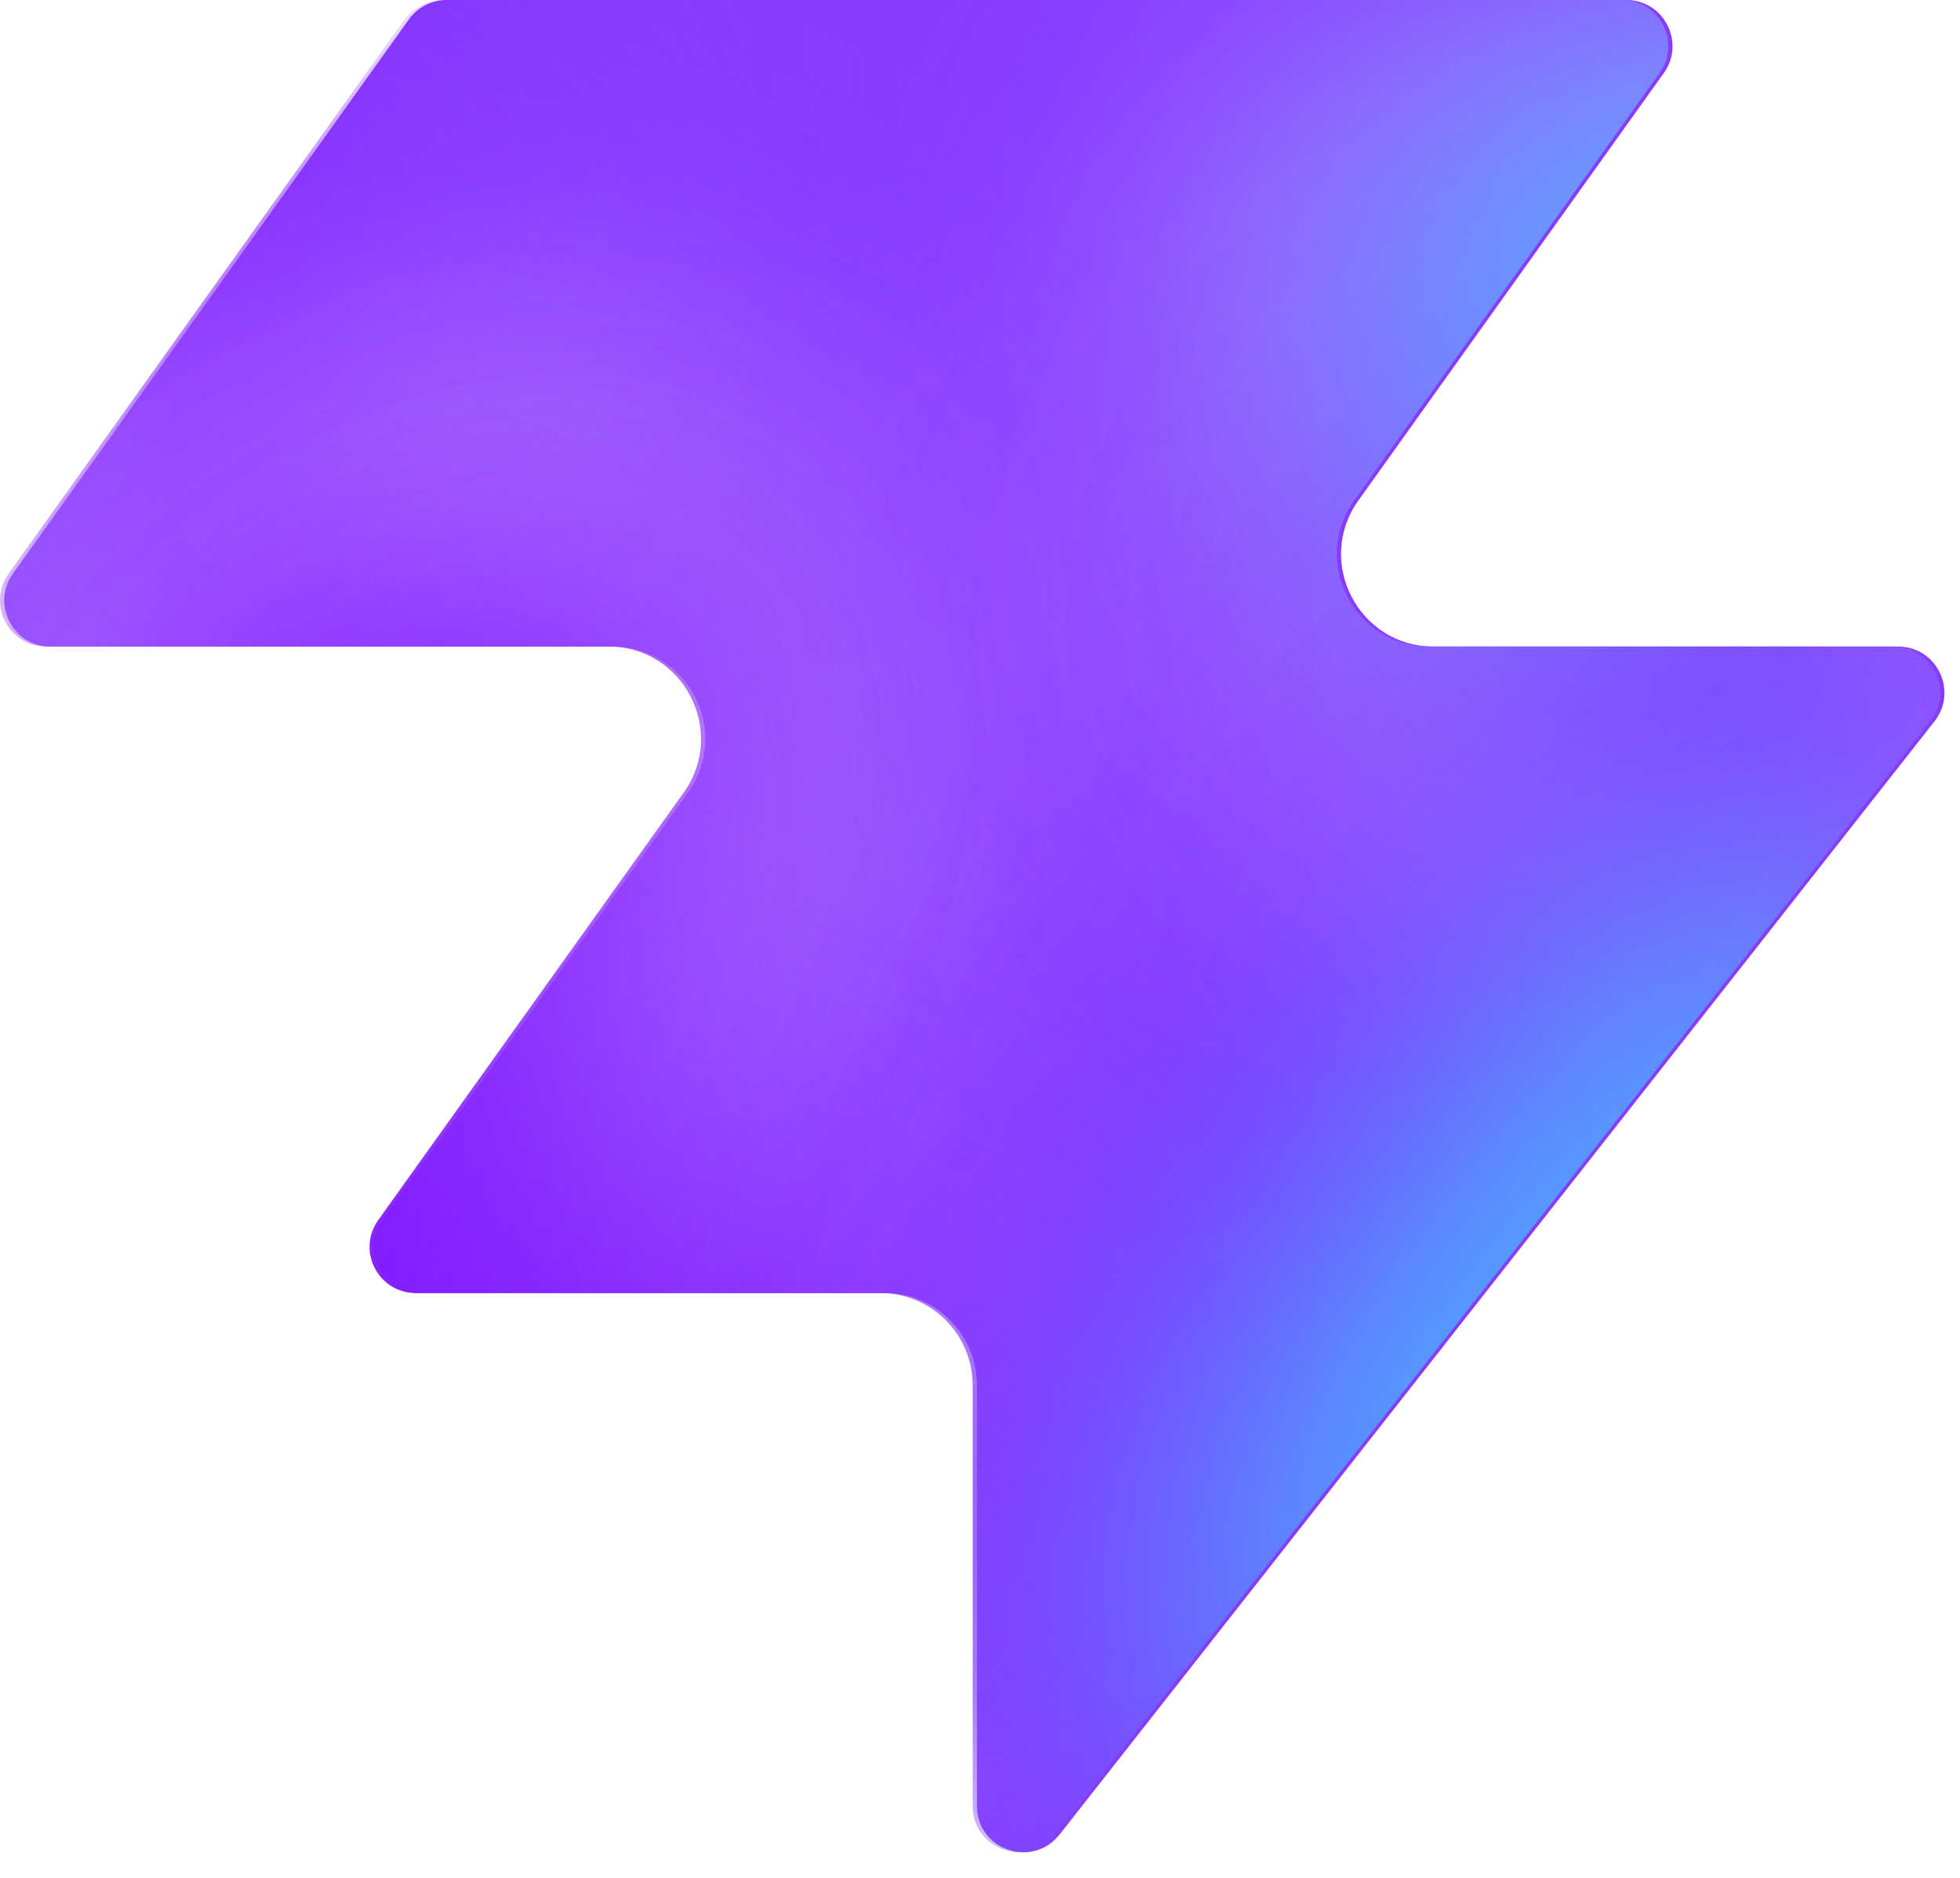
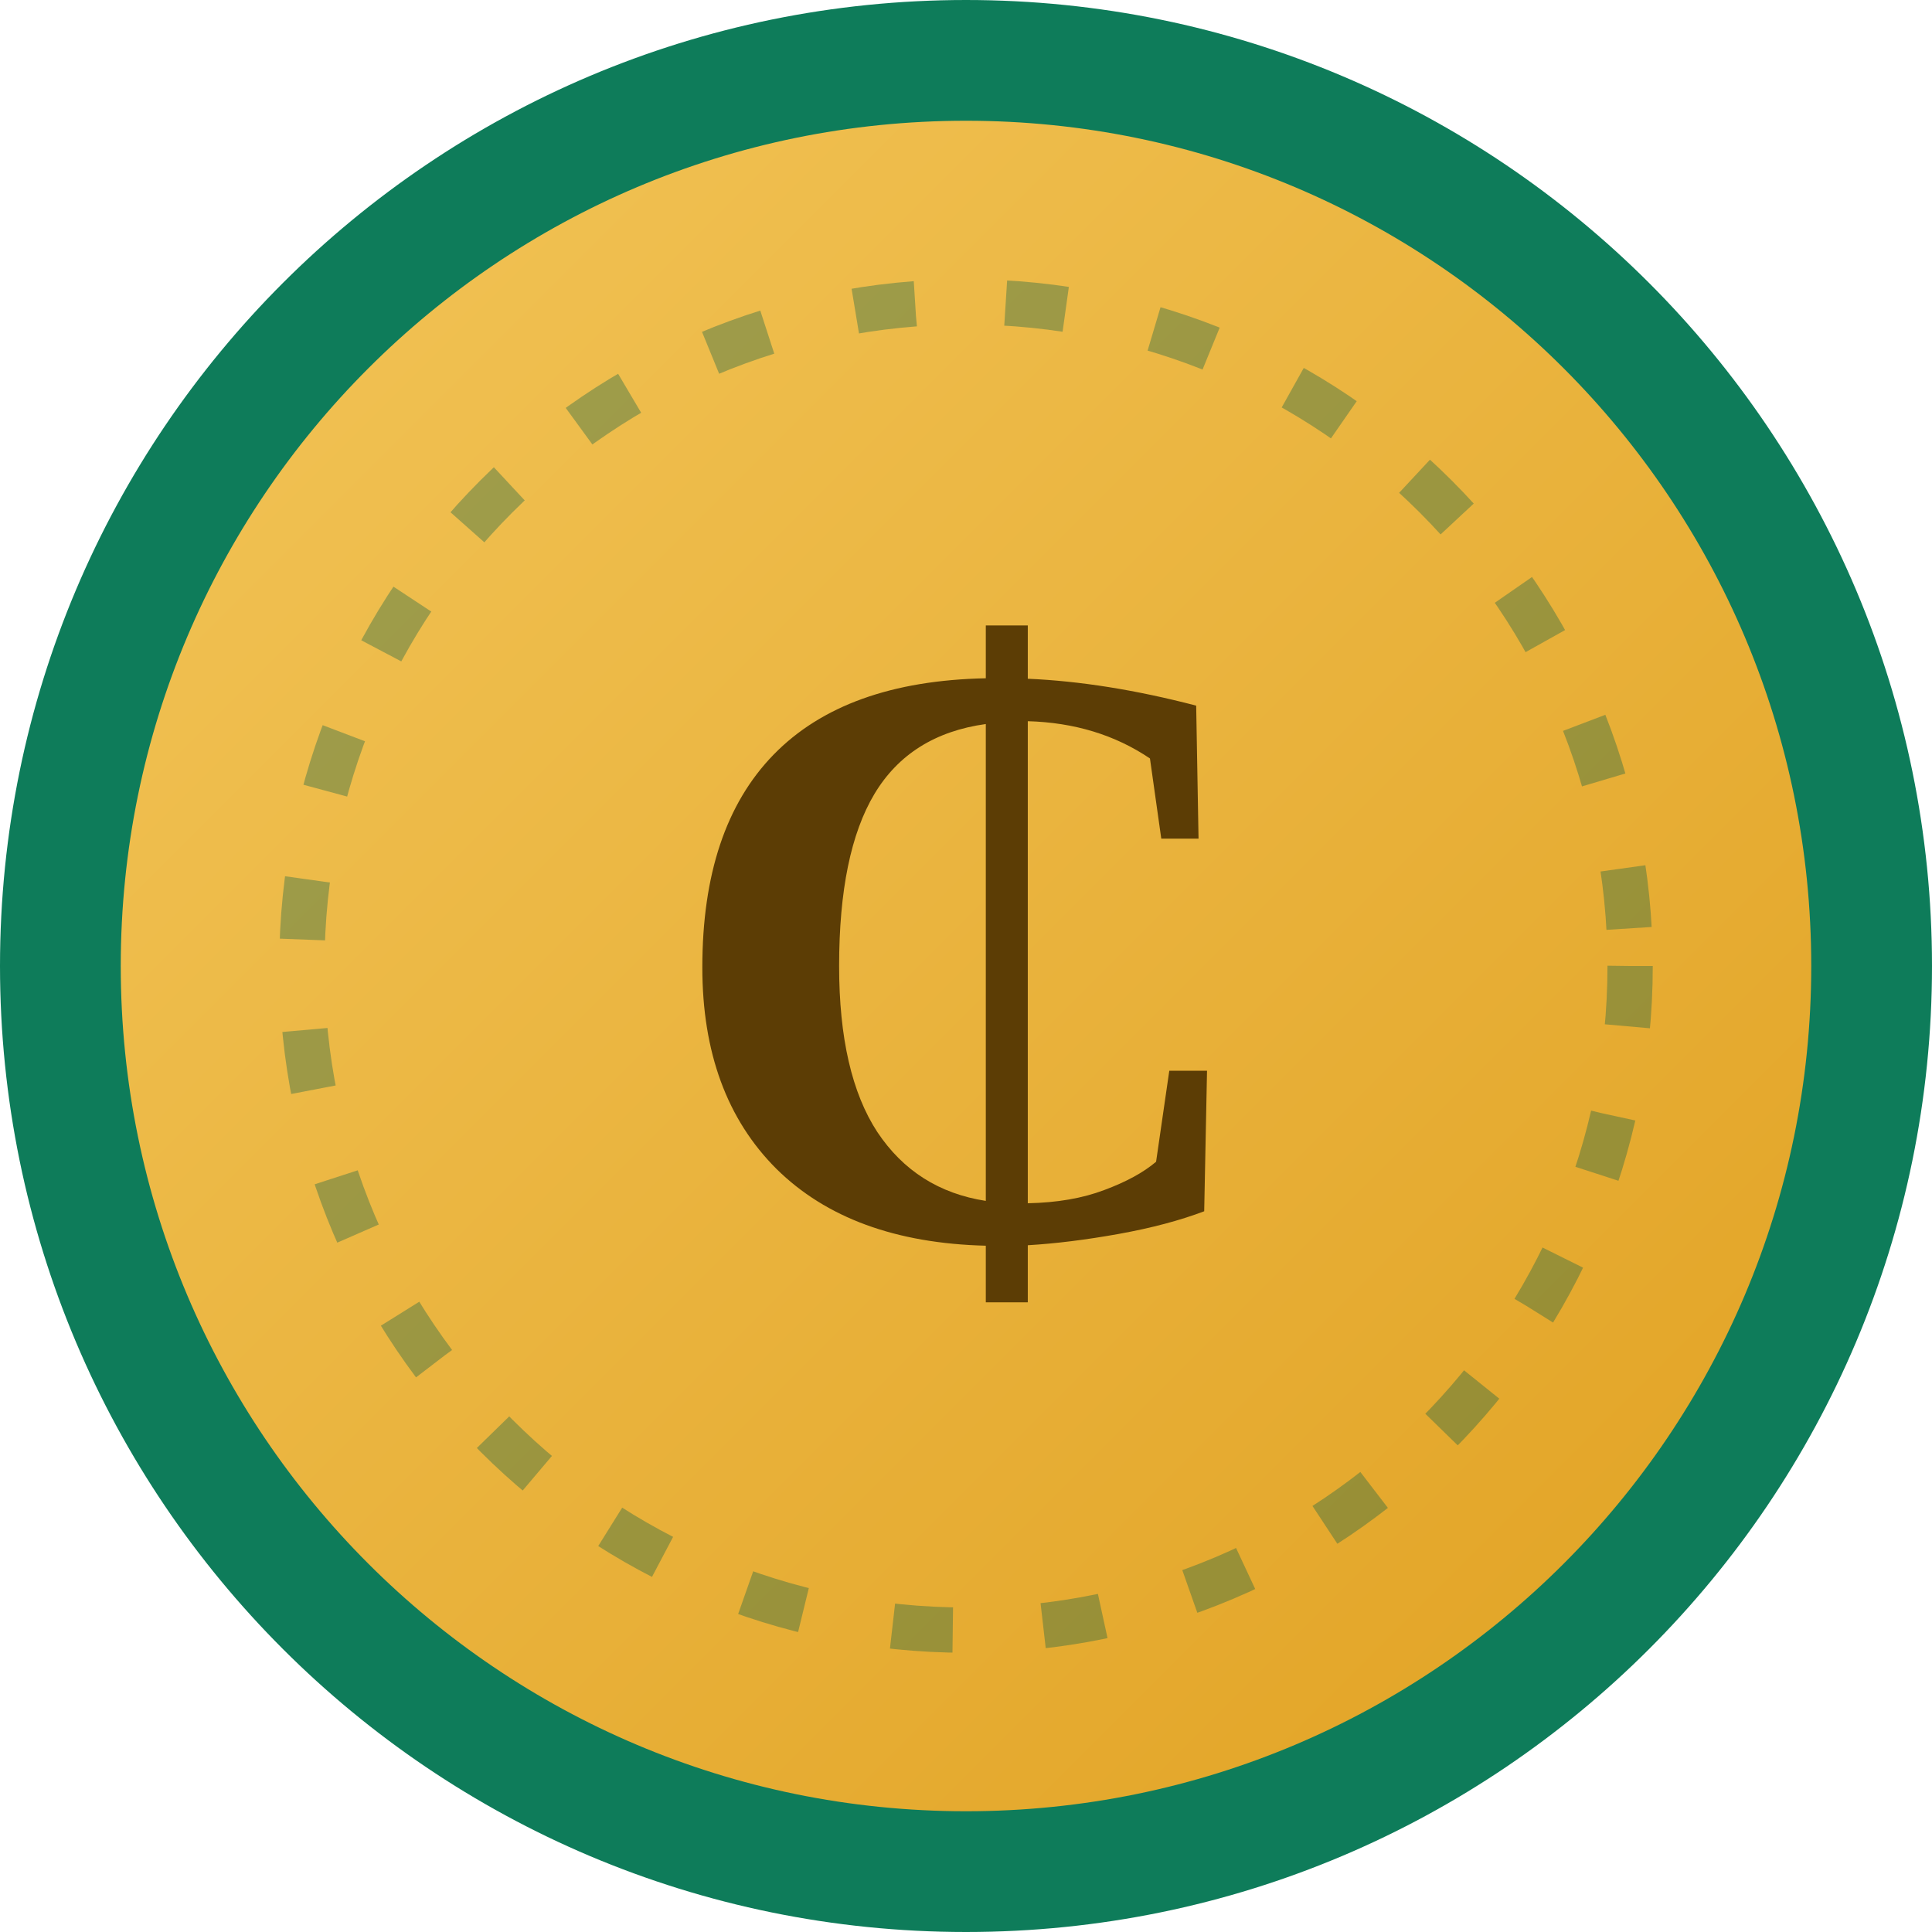
- <svg xmlns="http://www.w3.org/2000/svg" width="48" height="46" fill="none" viewBox="0 0 48 46">
-   <path fill="#863bff" d="M25.946 44.938c-.664.845-2.021.375-2.021-.698V33.937a2.26 2.26 0 0 0-2.262-2.262H10.287c-.92 0-1.456-1.04-.92-1.788l7.48-10.471c1.07-1.497 0-3.578-1.842-3.578H1.237c-.92 0-1.456-1.04-.92-1.788L10.013.474c.214-.297.556-.474.92-.474h28.894c.92 0 1.456 1.04.92 1.788l-7.48 10.471c-1.07 1.498 0 3.579 1.842 3.579h11.377c.943 0 1.473 1.088.89 1.83L25.947 44.94z" style="fill:#863bff;fill:color(display-p3 .525 .23 1);fill-opacity:1" />
-   <mask id="a" width="48" height="46" x="0" y="0" maskUnits="userSpaceOnUse" style="mask-type:alpha">
-     <path fill="#000" d="M25.842 44.938c-.664.844-2.021.375-2.021-.698V33.937a2.26 2.26 0 0 0-2.262-2.262H10.183c-.92 0-1.456-1.04-.92-1.788l7.48-10.471c1.07-1.498 0-3.579-1.842-3.579H1.133c-.92 0-1.456-1.04-.92-1.787L9.91.473c.214-.297.556-.474.92-.474h28.894c.92 0 1.456 1.04.92 1.788l-7.48 10.471c-1.07 1.498 0 3.578 1.842 3.578h11.377c.943 0 1.473 1.088.89 1.832L25.843 44.94z" style="fill:#000;fill-opacity:1" />
-   </mask>
-   <g mask="url(#a)">
-     <g filter="url(#b)">
-       <ellipse cx="5.508" cy="14.704" fill="#ede6ff" rx="5.508" ry="14.704" style="fill:#ede6ff;fill:color(display-p3 .927 .903 1);fill-opacity:1" transform="matrix(.00324 1 1 -.00324 -4.47 31.516)" />
-     </g>
-     <g filter="url(#c)">
-       <ellipse cx="10.399" cy="29.851" fill="#ede6ff" rx="10.399" ry="29.851" style="fill:#ede6ff;fill:color(display-p3 .927 .903 1);fill-opacity:1" transform="matrix(.00324 1 1 -.00324 -39.328 7.883)" />
-     </g>
-     <g filter="url(#d)">
-       <ellipse cx="5.508" cy="30.487" fill="#7e14ff" rx="5.508" ry="30.487" style="fill:#7e14ff;fill:color(display-p3 .492 .077 1);fill-opacity:1" transform="rotate(89.814 -25.913 -14.639)scale(1 -1)" />
-     </g>
-     <g filter="url(#e)">
-       <ellipse cx="5.508" cy="30.599" fill="#7e14ff" rx="5.508" ry="30.599" style="fill:#7e14ff;fill:color(display-p3 .492 .077 1);fill-opacity:1" transform="rotate(89.814 -32.644 -3.334)scale(1 -1)" />
-     </g>
-     <g filter="url(#f)">
-       <ellipse cx="5.508" cy="30.599" fill="#7e14ff" rx="5.508" ry="30.599" style="fill:#7e14ff;fill:color(display-p3 .492 .077 1);fill-opacity:1" transform="matrix(.00324 1 1 -.00324 -34.34 30.47)" />
-     </g>
-     <g filter="url(#g)">
-       <ellipse cx="14.072" cy="22.078" fill="#ede6ff" rx="14.072" ry="22.078" style="fill:#ede6ff;fill:color(display-p3 .927 .903 1);fill-opacity:1" transform="rotate(93.35 24.506 48.493)scale(-1 1)" />
-     </g>
-     <g filter="url(#h)">
-       <ellipse cx="3.47" cy="21.501" fill="#7e14ff" rx="3.47" ry="21.501" style="fill:#7e14ff;fill:color(display-p3 .492 .077 1);fill-opacity:1" transform="rotate(89.009 28.708 47.59)scale(-1 1)" />
-     </g>
-     <g filter="url(#i)">
-       <ellipse cx="3.47" cy="21.501" fill="#7e14ff" rx="3.47" ry="21.501" style="fill:#7e14ff;fill:color(display-p3 .492 .077 1);fill-opacity:1" transform="rotate(89.009 28.708 47.59)scale(-1 1)" />
-     </g>
-     <g filter="url(#j)">
-       <ellipse cx=".387" cy="8.972" fill="#7e14ff" rx="4.407" ry="29.108" style="fill:#7e14ff;fill:color(display-p3 .492 .077 1);fill-opacity:1" transform="rotate(39.51 .387 8.972)" />
-     </g>
-     <g filter="url(#k)">
-       <ellipse cx="47.523" cy="-6.092" fill="#7e14ff" rx="4.407" ry="29.108" style="fill:#7e14ff;fill:color(display-p3 .492 .077 1);fill-opacity:1" transform="rotate(37.892 47.523 -6.092)" />
-     </g>
-     <g filter="url(#l)">
-       <ellipse cx="41.412" cy="6.333" fill="#47bfff" rx="5.971" ry="9.665" style="fill:#47bfff;fill:color(display-p3 .28 .748 1);fill-opacity:1" transform="rotate(37.892 41.412 6.333)" />
-     </g>
-     <g filter="url(#m)">
-       <ellipse cx="-1.879" cy="38.332" fill="#7e14ff" rx="4.407" ry="29.108" style="fill:#7e14ff;fill:color(display-p3 .492 .077 1);fill-opacity:1" transform="rotate(37.892 -1.88 38.332)" />
-     </g>
-     <g filter="url(#n)">
-       <ellipse cx="-1.879" cy="38.332" fill="#7e14ff" rx="4.407" ry="29.108" style="fill:#7e14ff;fill:color(display-p3 .492 .077 1);fill-opacity:1" transform="rotate(37.892 -1.88 38.332)" />
-     </g>
-     <g filter="url(#o)">
-       <ellipse cx="35.651" cy="29.907" fill="#7e14ff" rx="4.407" ry="29.108" style="fill:#7e14ff;fill:color(display-p3 .492 .077 1);fill-opacity:1" transform="rotate(37.892 35.651 29.907)" />
-     </g>
-     <g filter="url(#p)">
-       <ellipse cx="38.418" cy="32.4" fill="#47bfff" rx="5.971" ry="15.297" style="fill:#47bfff;fill:color(display-p3 .28 .748 1);fill-opacity:1" transform="rotate(37.892 38.418 32.4)" />
-     </g>
-   </g>
+ <svg xmlns="http://www.w3.org/2000/svg" viewBox="0 0 64 64" width="64" height="64">
  <defs>
-     <filter id="b" width="60.045" height="41.654" x="-19.77" y="16.149" color-interpolation-filters="sRGB" filterUnits="userSpaceOnUse">
-       <feFlood flood-opacity="0" result="BackgroundImageFix" />
-       <feBlend in="SourceGraphic" in2="BackgroundImageFix" result="shape" />
-       <feGaussianBlur result="effect1_foregroundBlur_2002_17158" stdDeviation="7.659" />
-     </filter>
-     <filter id="c" width="90.34" height="51.437" x="-54.613" y="-7.533" color-interpolation-filters="sRGB" filterUnits="userSpaceOnUse">
-       <feFlood flood-opacity="0" result="BackgroundImageFix" />
-       <feBlend in="SourceGraphic" in2="BackgroundImageFix" result="shape" />
-       <feGaussianBlur result="effect1_foregroundBlur_2002_17158" stdDeviation="7.659" />
-     </filter>
-     <filter id="d" width="79.355" height="29.4" x="-49.64" y="2.03" color-interpolation-filters="sRGB" filterUnits="userSpaceOnUse">
-       <feFlood flood-opacity="0" result="BackgroundImageFix" />
-       <feBlend in="SourceGraphic" in2="BackgroundImageFix" result="shape" />
-       <feGaussianBlur result="effect1_foregroundBlur_2002_17158" stdDeviation="4.596" />
-     </filter>
-     <filter id="e" width="79.579" height="29.4" x="-45.045" y="20.029" color-interpolation-filters="sRGB" filterUnits="userSpaceOnUse">
-       <feFlood flood-opacity="0" result="BackgroundImageFix" />
-       <feBlend in="SourceGraphic" in2="BackgroundImageFix" result="shape" />
-       <feGaussianBlur result="effect1_foregroundBlur_2002_17158" stdDeviation="4.596" />
-     </filter>
-     <filter id="f" width="79.579" height="29.4" x="-43.513" y="21.178" color-interpolation-filters="sRGB" filterUnits="userSpaceOnUse">
-       <feFlood flood-opacity="0" result="BackgroundImageFix" />
-       <feBlend in="SourceGraphic" in2="BackgroundImageFix" result="shape" />
-       <feGaussianBlur result="effect1_foregroundBlur_2002_17158" stdDeviation="4.596" />
-     </filter>
-     <filter id="g" width="74.749" height="58.852" x="15.756" y="-17.901" color-interpolation-filters="sRGB" filterUnits="userSpaceOnUse">
-       <feFlood flood-opacity="0" result="BackgroundImageFix" />
-       <feBlend in="SourceGraphic" in2="BackgroundImageFix" result="shape" />
-       <feGaussianBlur result="effect1_foregroundBlur_2002_17158" stdDeviation="7.659" />
-     </filter>
-     <filter id="h" width="61.377" height="25.362" x="23.548" y="2.284" color-interpolation-filters="sRGB" filterUnits="userSpaceOnUse">
-       <feFlood flood-opacity="0" result="BackgroundImageFix" />
-       <feBlend in="SourceGraphic" in2="BackgroundImageFix" result="shape" />
-       <feGaussianBlur result="effect1_foregroundBlur_2002_17158" stdDeviation="4.596" />
-     </filter>
-     <filter id="i" width="61.377" height="25.362" x="23.548" y="2.284" color-interpolation-filters="sRGB" filterUnits="userSpaceOnUse">
-       <feFlood flood-opacity="0" result="BackgroundImageFix" />
-       <feBlend in="SourceGraphic" in2="BackgroundImageFix" result="shape" />
-       <feGaussianBlur result="effect1_foregroundBlur_2002_17158" stdDeviation="4.596" />
-     </filter>
-     <filter id="j" width="56.045" height="63.649" x="-27.636" y="-22.853" color-interpolation-filters="sRGB" filterUnits="userSpaceOnUse">
-       <feFlood flood-opacity="0" result="BackgroundImageFix" />
-       <feBlend in="SourceGraphic" in2="BackgroundImageFix" result="shape" />
-       <feGaussianBlur result="effect1_foregroundBlur_2002_17158" stdDeviation="4.596" />
-     </filter>
-     <filter id="k" width="54.814" height="64.646" x="20.116" y="-38.415" color-interpolation-filters="sRGB" filterUnits="userSpaceOnUse">
-       <feFlood flood-opacity="0" result="BackgroundImageFix" />
-       <feBlend in="SourceGraphic" in2="BackgroundImageFix" result="shape" />
-       <feGaussianBlur result="effect1_foregroundBlur_2002_17158" stdDeviation="4.596" />
-     </filter>
-     <filter id="l" width="33.541" height="35.313" x="24.641" y="-11.323" color-interpolation-filters="sRGB" filterUnits="userSpaceOnUse">
-       <feFlood flood-opacity="0" result="BackgroundImageFix" />
-       <feBlend in="SourceGraphic" in2="BackgroundImageFix" result="shape" />
-       <feGaussianBlur result="effect1_foregroundBlur_2002_17158" stdDeviation="4.596" />
-     </filter>
-     <filter id="m" width="54.814" height="64.646" x="-29.286" y="6.009" color-interpolation-filters="sRGB" filterUnits="userSpaceOnUse">
-       <feFlood flood-opacity="0" result="BackgroundImageFix" />
-       <feBlend in="SourceGraphic" in2="BackgroundImageFix" result="shape" />
-       <feGaussianBlur result="effect1_foregroundBlur_2002_17158" stdDeviation="4.596" />
-     </filter>
-     <filter id="n" width="54.814" height="64.646" x="-29.286" y="6.009" color-interpolation-filters="sRGB" filterUnits="userSpaceOnUse">
-       <feFlood flood-opacity="0" result="BackgroundImageFix" />
-       <feBlend in="SourceGraphic" in2="BackgroundImageFix" result="shape" />
-       <feGaussianBlur result="effect1_foregroundBlur_2002_17158" stdDeviation="4.596" />
-     </filter>
-     <filter id="o" width="54.814" height="64.646" x="8.244" y="-2.416" color-interpolation-filters="sRGB" filterUnits="userSpaceOnUse">
-       <feFlood flood-opacity="0" result="BackgroundImageFix" />
-       <feBlend in="SourceGraphic" in2="BackgroundImageFix" result="shape" />
-       <feGaussianBlur result="effect1_foregroundBlur_2002_17158" stdDeviation="4.596" />
-     </filter>
-     <filter id="p" width="39.409" height="43.623" x="18.713" y="10.588" color-interpolation-filters="sRGB" filterUnits="userSpaceOnUse">
-       <feFlood flood-opacity="0" result="BackgroundImageFix" />
-       <feBlend in="SourceGraphic" in2="BackgroundImageFix" result="shape" />
-       <feGaussianBlur result="effect1_foregroundBlur_2002_17158" stdDeviation="4.596" />
-     </filter>
+     <linearGradient id="coin" x1="0%" y1="0%" x2="100%" y2="100%">
+       <stop offset="0%" stop-color="#f3c65a" />
+       <stop offset="100%" stop-color="#e0a020" />
+     </linearGradient>
  </defs>
+   <circle cx="32" cy="32" r="30" fill="url(#coin)" stroke="#0e7c5a" stroke-width="4" />
+   <circle cx="32" cy="32" r="22" fill="none" stroke="#0a5f45" stroke-width="1.5" stroke-opacity="0.35" stroke-dasharray="2 3" />
+   <text x="32" y="41" text-anchor="middle" font-family="Georgia, 'Times New Roman', serif" font-size="28" font-weight="700" fill="#5c3d05">₵</text>
</svg>
